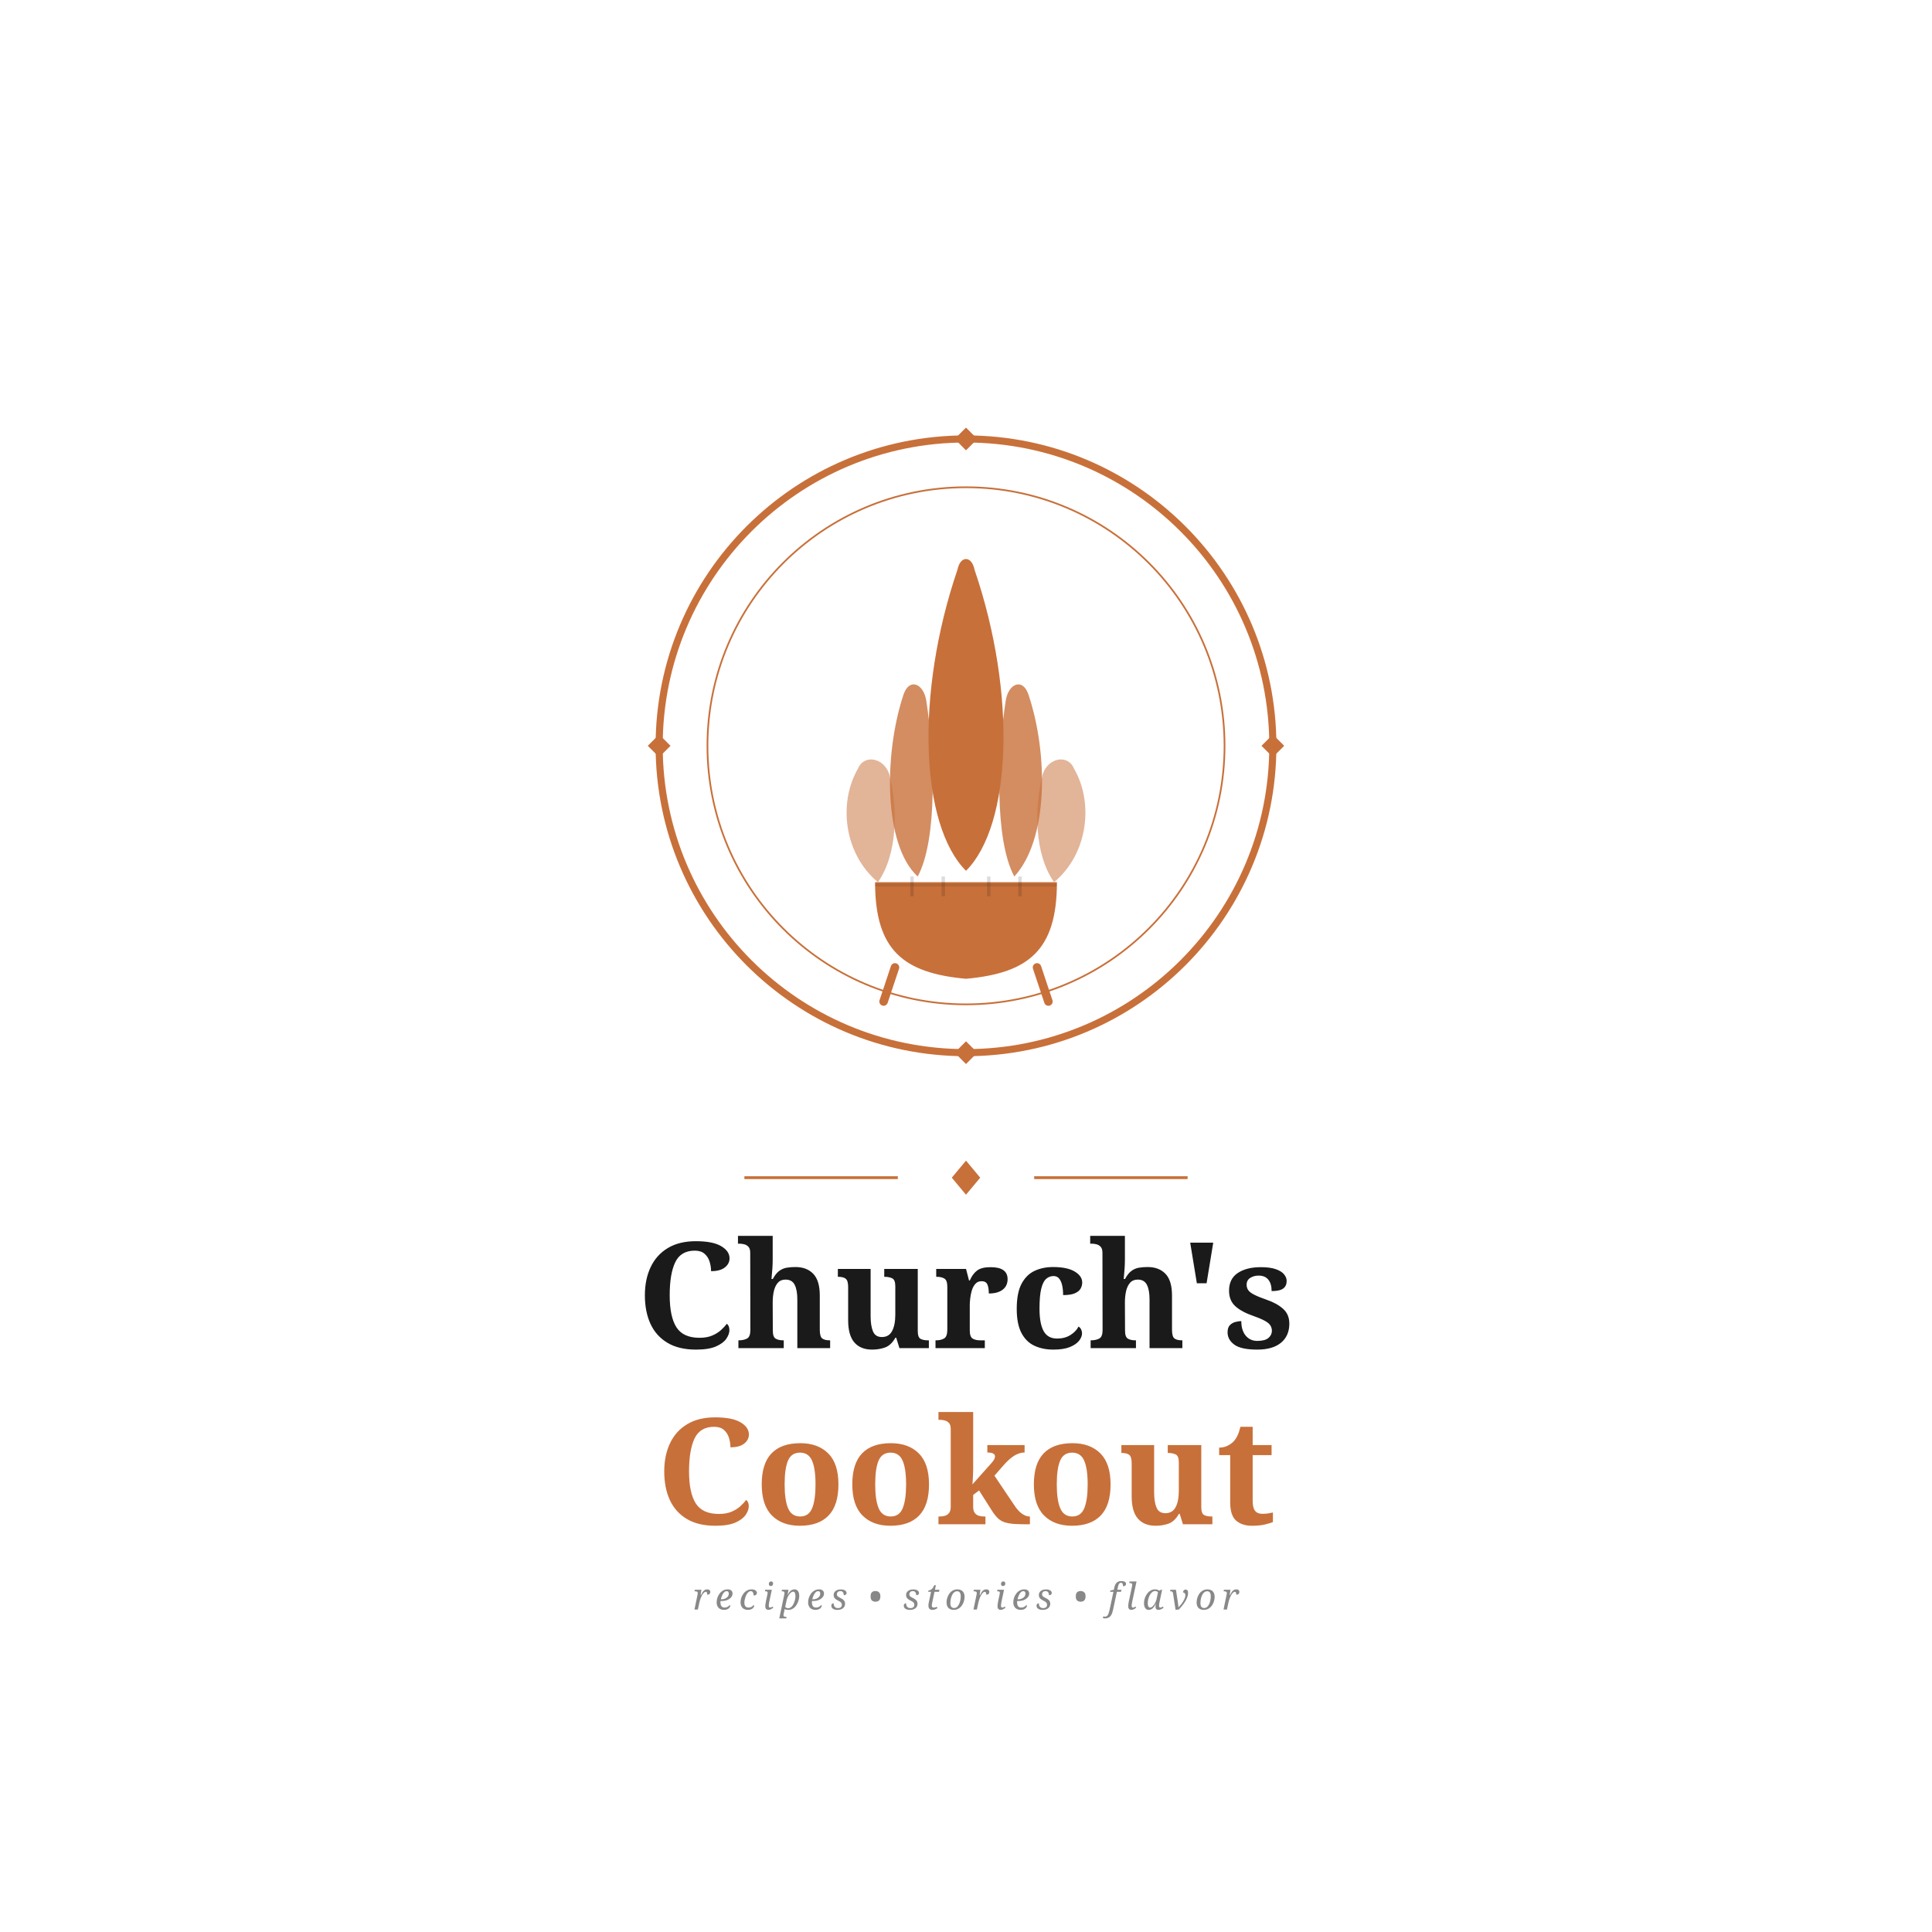
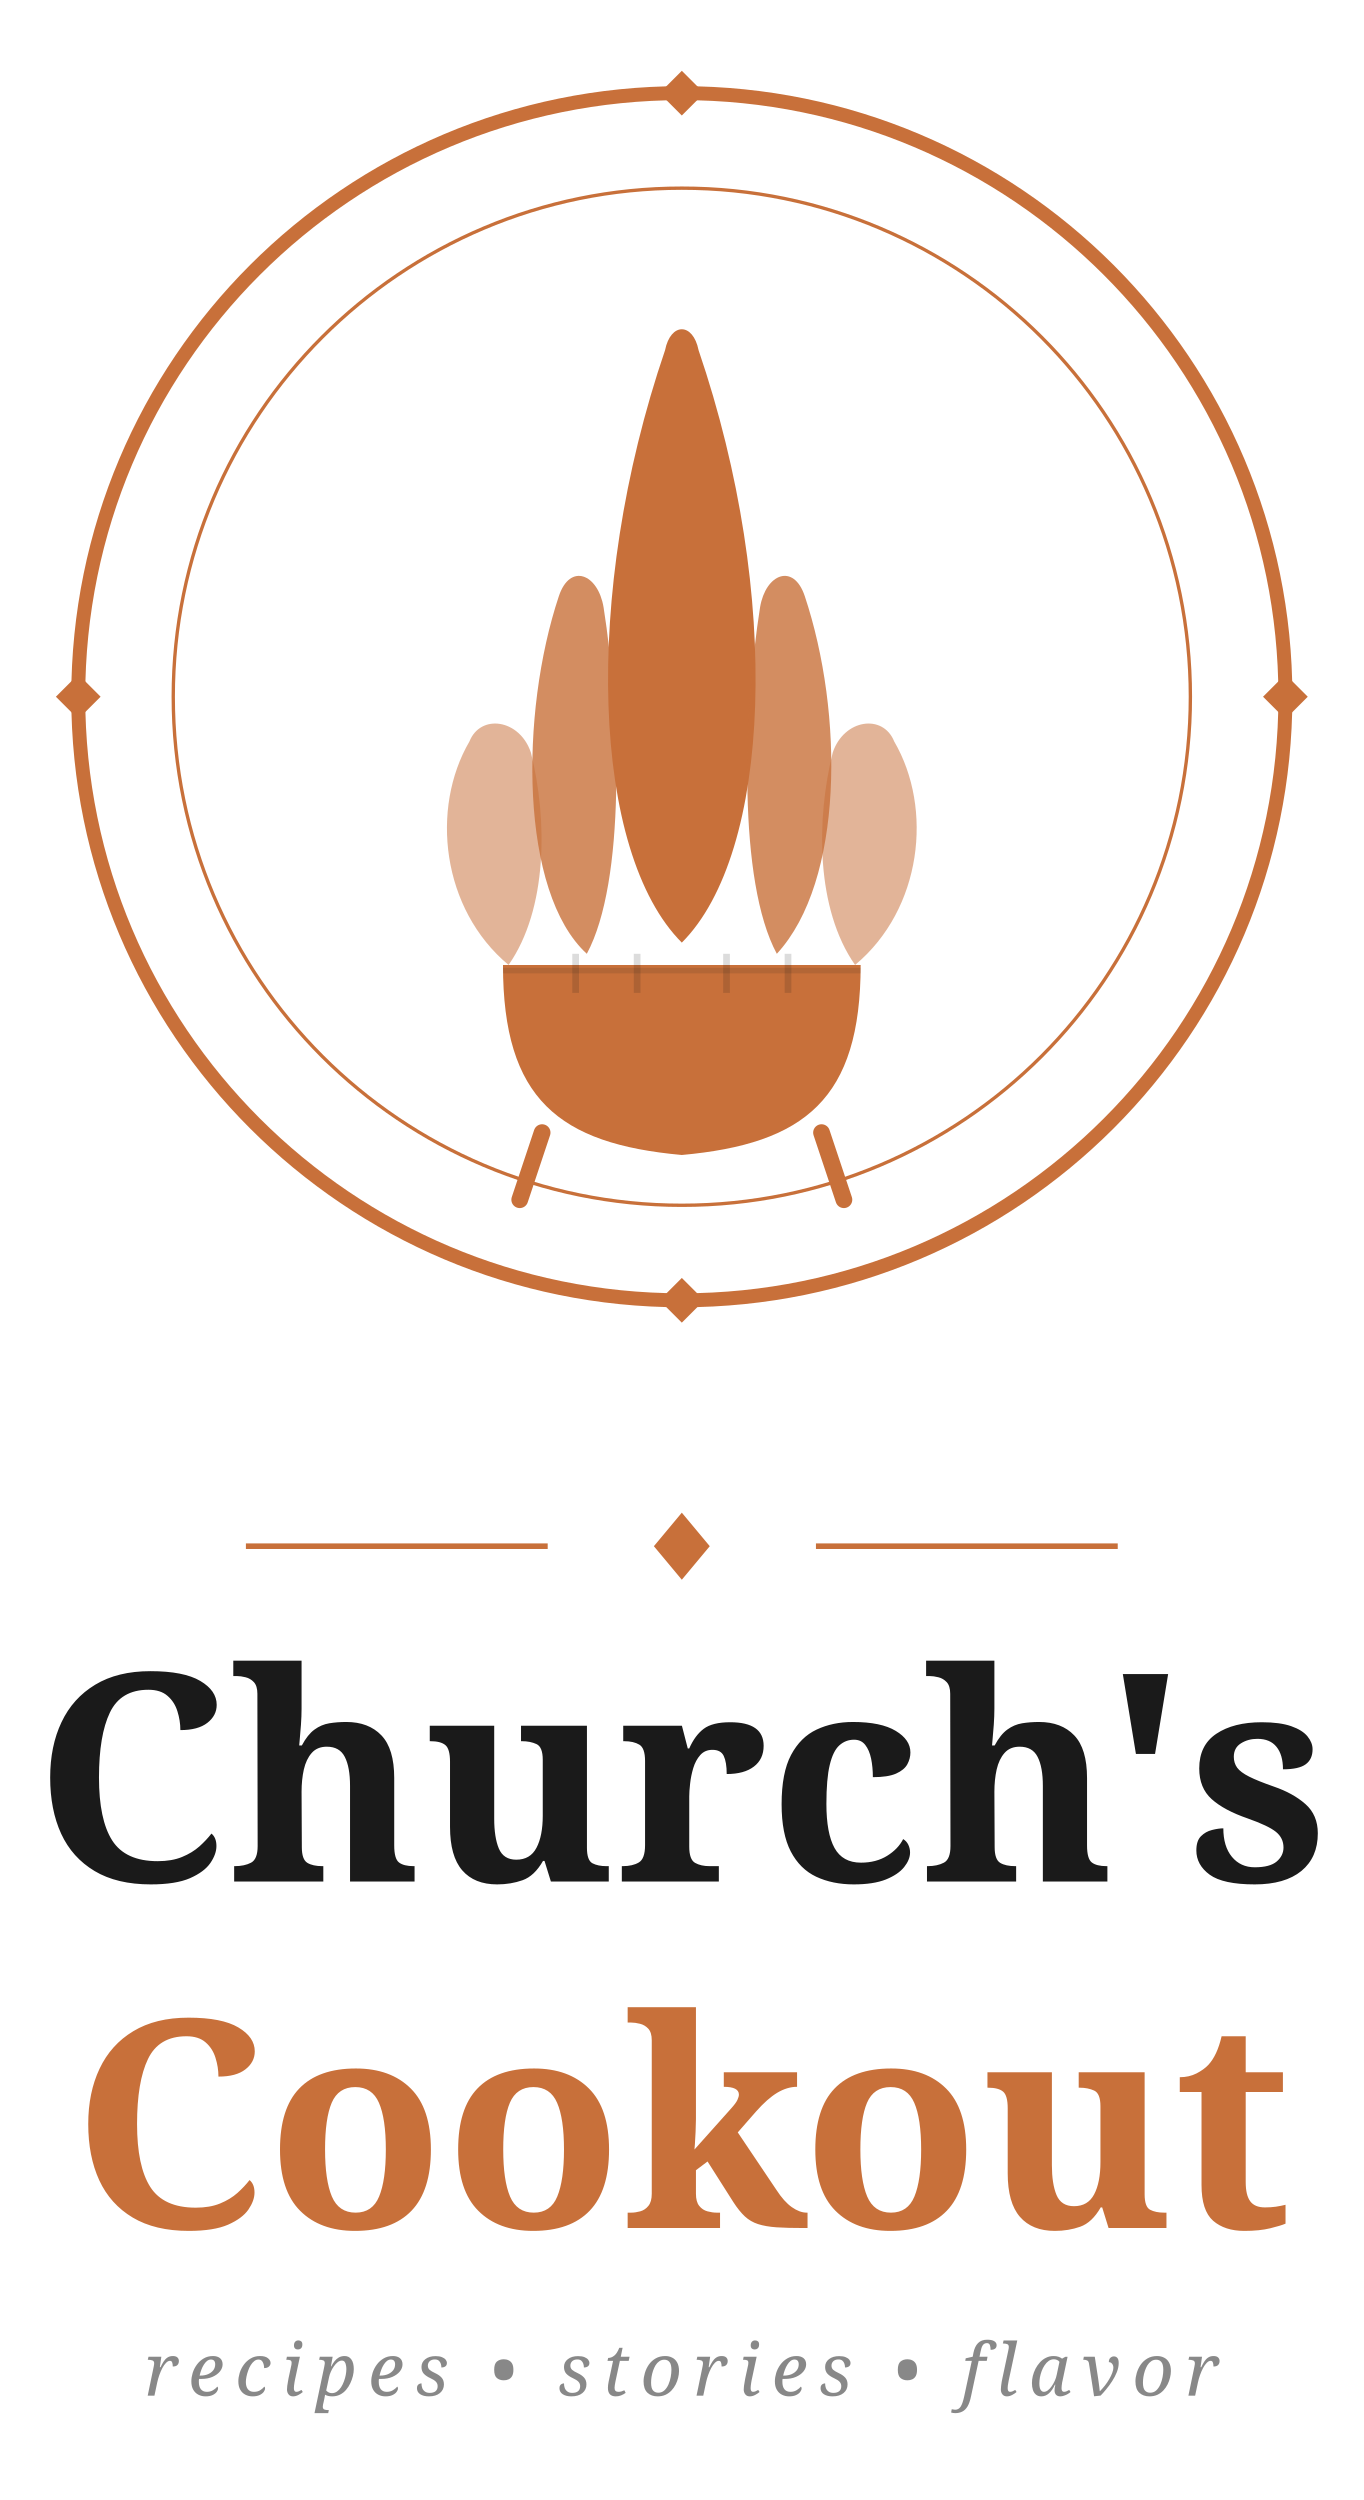
- <svg xmlns="http://www.w3.org/2000/svg" width="800" height="800" viewBox="0 0 680 515">
+ <svg xmlns="http://www.w3.org/2000/svg" width="240" height="440" viewBox="218 58 244 442">
  <circle cx="340" cy="180" r="108" fill="none" stroke="#c8703a" stroke-width="2.5" />
  <circle cx="340" cy="180" r="91" fill="none" stroke="#c8703a" stroke-width="0.6" />
  <polygon points="340,68 344,72 340,76 336,72" fill="#c8703a" />
  <polygon points="448,176 452,180 448,184 444,180" fill="#c8703a" />
  <polygon points="340,284 344,288 340,292 336,288" fill="#c8703a" />
  <polygon points="232,176 236,180 232,184 228,180" fill="#c8703a" />
  <path d="M 308 228 C 308 252 318 260 340 262 C 362 260 372 252 372 228 Z" fill="#c8703a" />
  <line x1="308" y1="229" x2="372" y2="229" stroke="#1a1a1a" stroke-width="1" stroke-opacity="0.12" />
  <line x1="321" y1="226" x2="321" y2="233" stroke="#1a1a1a" stroke-width="1.2" stroke-opacity="0.15" />
  <line x1="332" y1="226" x2="332" y2="233" stroke="#1a1a1a" stroke-width="1.2" stroke-opacity="0.15" />
  <line x1="348" y1="226" x2="348" y2="233" stroke="#1a1a1a" stroke-width="1.2" stroke-opacity="0.15" />
  <line x1="359" y1="226" x2="359" y2="233" stroke="#1a1a1a" stroke-width="1.2" stroke-opacity="0.15" />
  <line x1="315" y1="258" x2="311" y2="270" stroke="#c8703a" stroke-width="3" stroke-linecap="round" />
  <line x1="365" y1="258" x2="369" y2="270" stroke="#c8703a" stroke-width="3" stroke-linecap="round" />
  <path d="M 309 228 C 297 218 295 200 302 188 C 304 183 311 184 313 190 C 316 202 316 218 309 228 Z" fill="#c8703a" opacity="0.52" />
  <path d="M 323 226 C 311 215 311 183 318 162 C 320 156 325 158 326 164 C 329 183 330 213 323 226 Z" fill="#c8703a" opacity="0.8" />
  <path d="M 340 224 C 324 208 322 162 337 118 C 338 113 342 113 343 118 C 358 162 356 208 340 224 Z" fill="#c8703a" />
  <path d="M 357 226 C 350 213 351 183 354 164 C 355 158 360 156 362 162 C 369 183 369 213 357 226 Z" fill="#c8703a" opacity="0.8" />
  <path d="M 371 228 C 364 218 364 202 367 190 C 369 184 376 183 378 188 C 385 200 383 218 371 228 Z" fill="#c8703a" opacity="0.52" />
  <line x1="262" y1="332" x2="316" y2="332" stroke="#c8703a" stroke-width="1" />
  <polygon points="340,326 345,332 340,338 335,332" fill="#c8703a" />
  <line x1="364" y1="332" x2="418" y2="332" stroke="#c8703a" stroke-width="1" />
  <text x="340" y="392" text-anchor="middle" font-family="'Playfair Display', Georgia, serif" font-size="52" font-weight="700" fill="#1a1a1a">Church's</text>
  <text x="340" y="454" text-anchor="middle" font-family="'Playfair Display', Georgia, serif" font-size="52" font-weight="700" fill="#c8703a">Cookout</text>
  <text x="340" y="484" text-anchor="middle" font-family="Georgia, serif" font-size="13" font-style="italic" letter-spacing="2" fill="#888">recipes  •  stories  •  flavor</text>
</svg>
